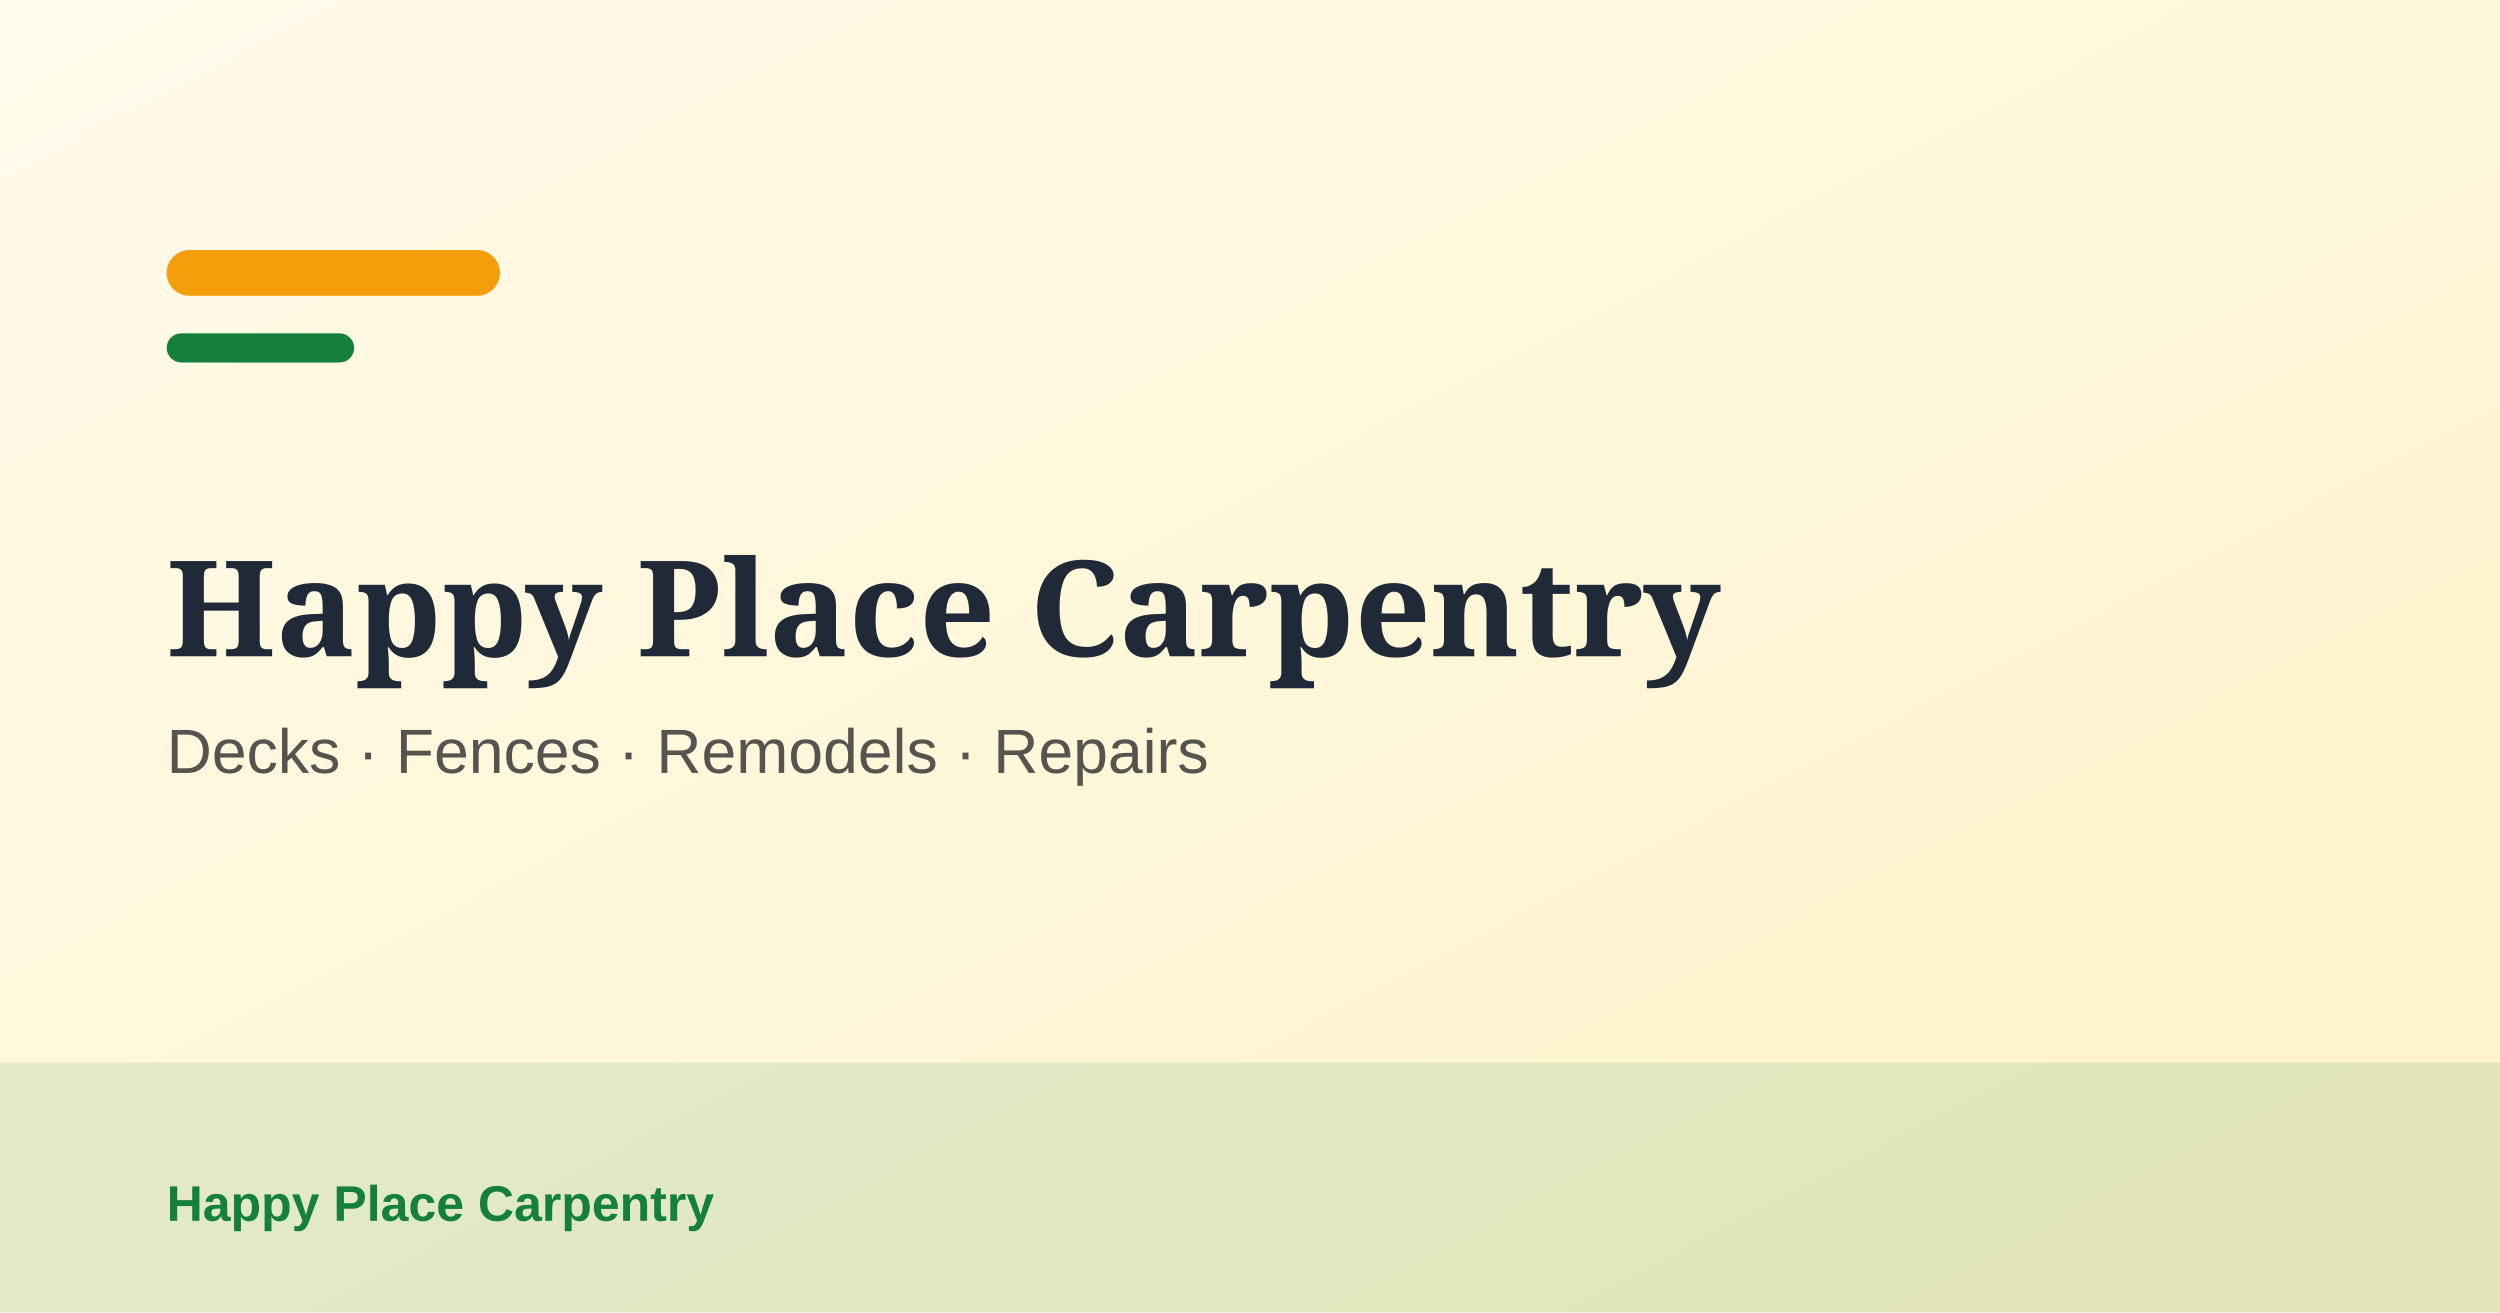
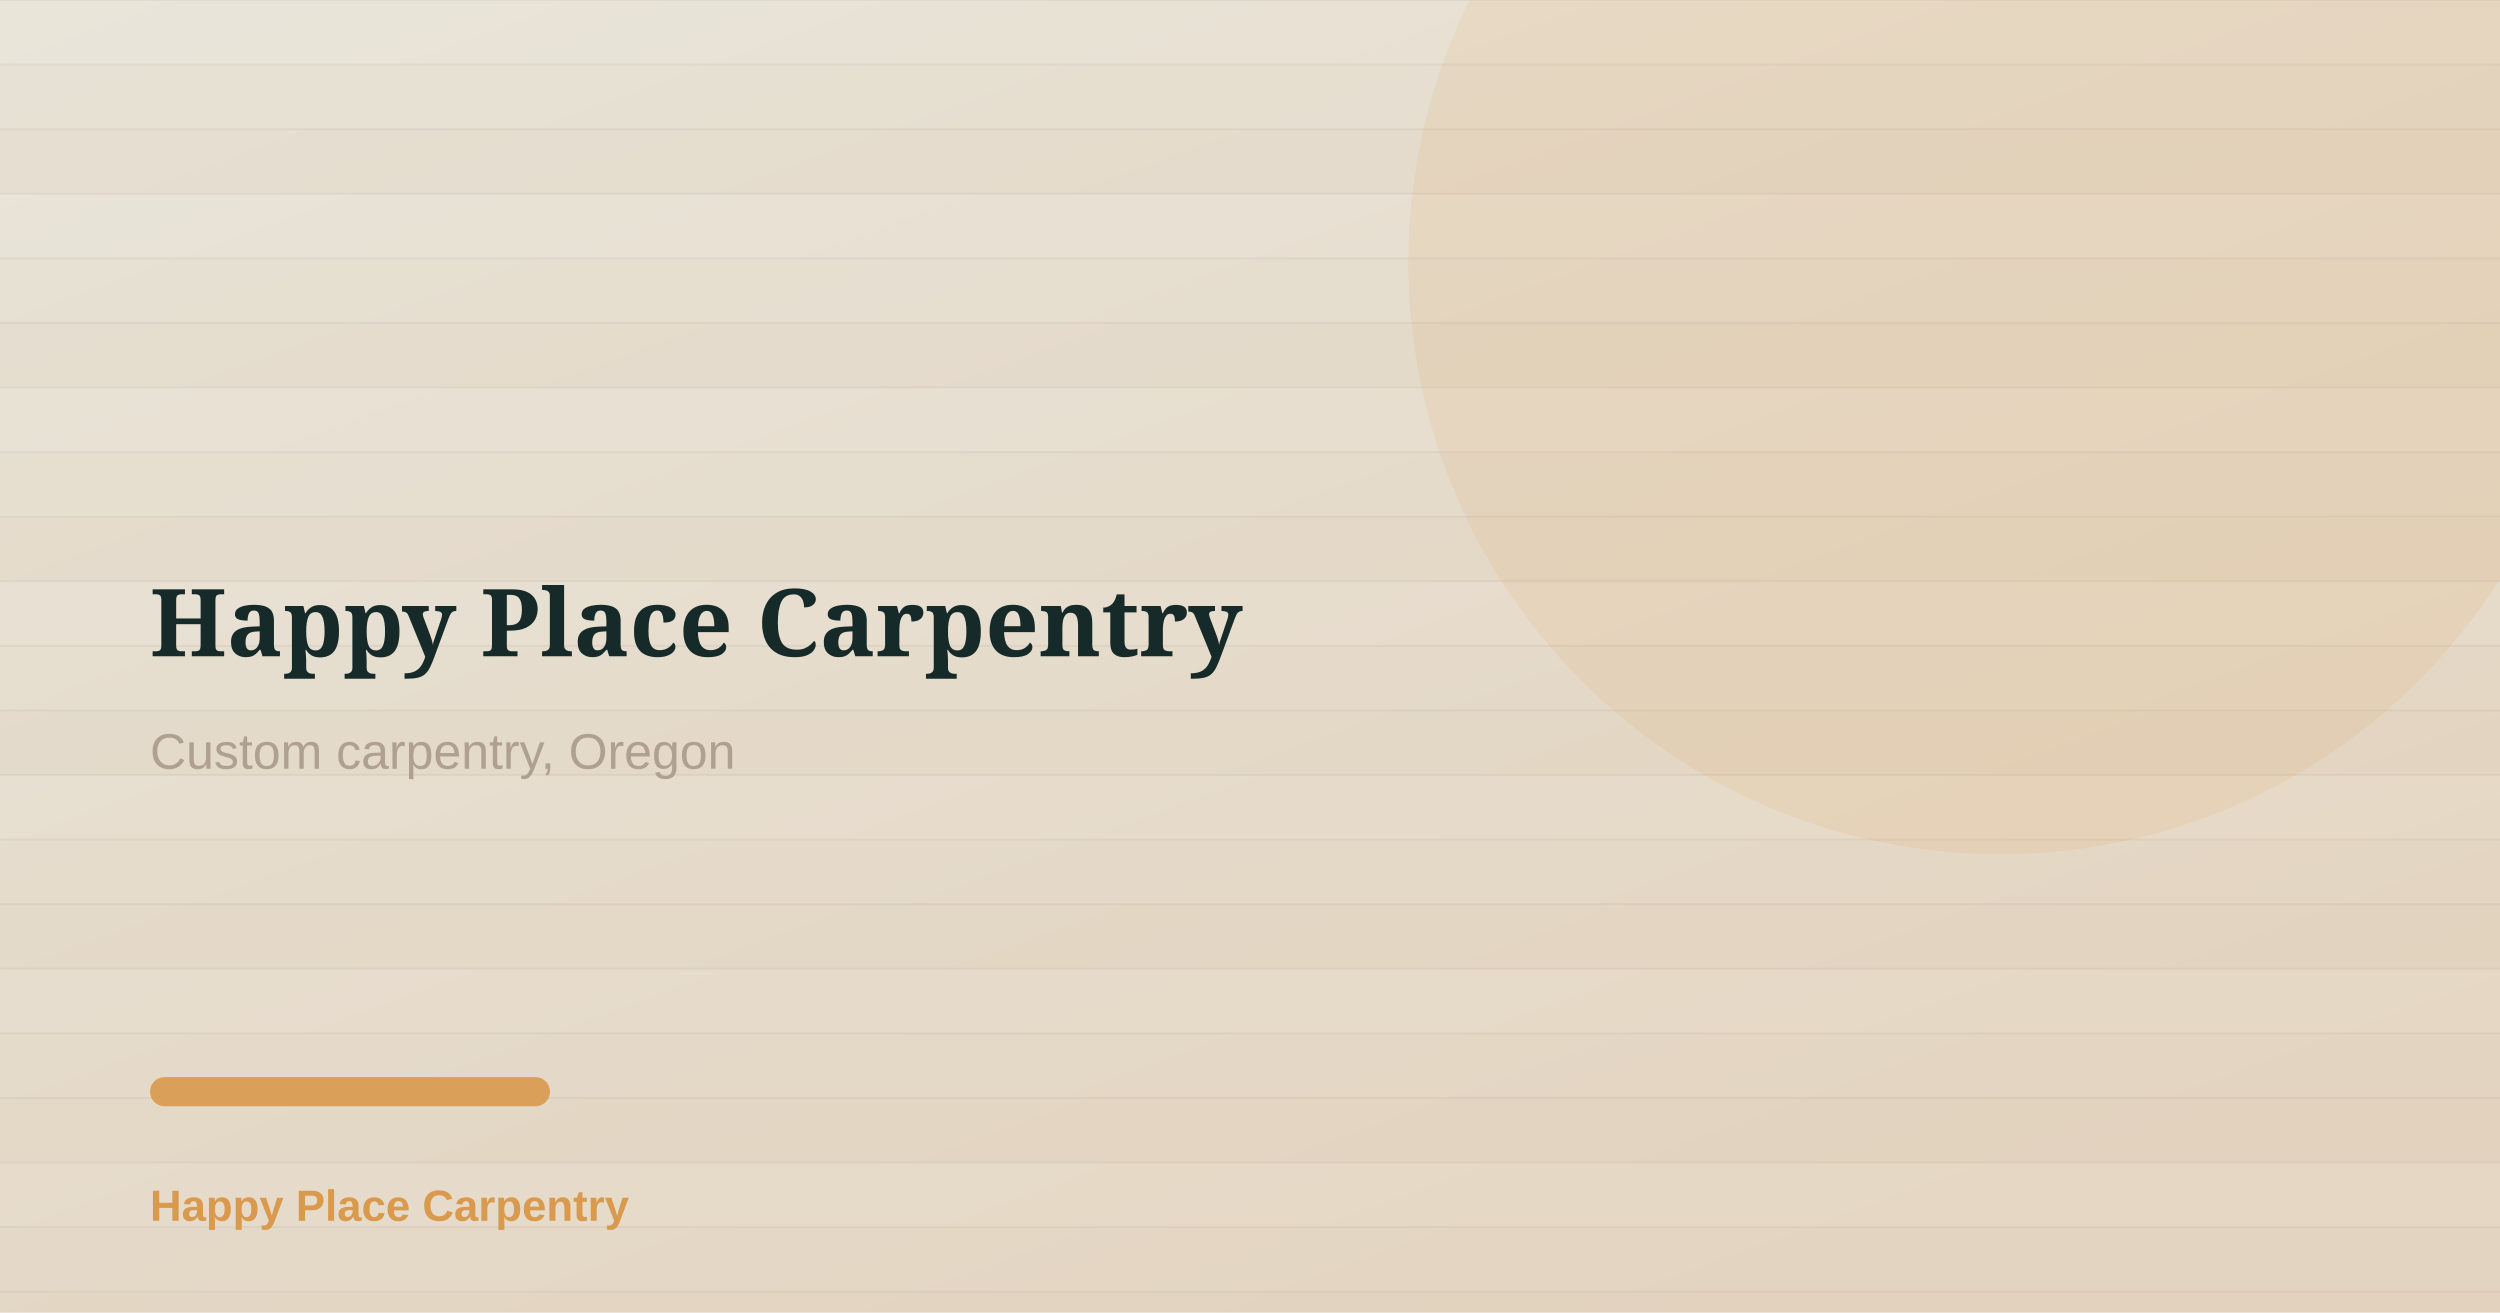
<svg xmlns="http://www.w3.org/2000/svg" width="1200" height="630" viewBox="0 0 1200 630" role="img" aria-label="Happy Place Carpentry">
  <defs>
-     <linearGradient id="g" x1="0" y1="0" x2="1" y2="1">
-       <stop offset="0" stop-color="#fffbeb" />
-       <stop offset="1" stop-color="#fef3c7" />
+     <linearGradient id="g" x1="0" y1="0" x2="0.7" y2="1">
+       <stop offset="0" stop-color="#EDEAE0" />
+       <stop offset="1" stop-color="#E9DBC9" />
    </linearGradient>
  </defs>
  <rect width="1200" height="630" fill="url(#g)" />
-   <rect x="0" y="510" width="1200" height="120" fill="#15803d" opacity="0.12" />
-   <rect x="80" y="120" width="160" height="22" rx="11" fill="#f59e0b" />
-   <rect x="80" y="160" width="90" height="14" rx="7" fill="#15803d" />
-   <text x="80" y="315" font-family="Georgia, serif" font-size="64" font-weight="700" fill="#1f2937">Happy Place Carpentry</text>
-   <text x="80" y="371" font-family="Arial, sans-serif" font-size="30" fill="#57534e">Decks · Fences · Remodels · Repairs</text>
-   <text x="80" y="586" font-family="Arial, sans-serif" font-size="24" fill="#15803d" font-weight="700">Happy Place Carpentry</text>
+   <rect x="0" y="0" width="1200" height="31" fill="#9c7a52" opacity="0.05" />
+   <line x1="0" y1="0" x2="1200" y2="0" stroke="#000" stroke-opacity="0.04" />
+   <rect x="0" y="31" width="1200" height="31" fill="#9c7a52" opacity="0.07" />
+   <line x1="0" y1="31" x2="1200" y2="31" stroke="#000" stroke-opacity="0.04" />
+   <rect x="0" y="62" width="1200" height="31" fill="#9c7a52" opacity="0.09" />
+   <line x1="0" y1="62" x2="1200" y2="62" stroke="#000" stroke-opacity="0.04" />
+   <rect x="0" y="93" width="1200" height="31" fill="#9c7a52" opacity="0.05" />
+   <line x1="0" y1="93" x2="1200" y2="93" stroke="#000" stroke-opacity="0.04" />
+   <rect x="0" y="124" width="1200" height="31" fill="#9c7a52" opacity="0.07" />
+   <line x1="0" y1="124" x2="1200" y2="124" stroke="#000" stroke-opacity="0.04" />
+   <rect x="0" y="155" width="1200" height="31" fill="#9c7a52" opacity="0.09" />
+   <line x1="0" y1="155" x2="1200" y2="155" stroke="#000" stroke-opacity="0.04" />
+   <rect x="0" y="186" width="1200" height="31" fill="#9c7a52" opacity="0.05" />
+   <line x1="0" y1="186" x2="1200" y2="186" stroke="#000" stroke-opacity="0.04" />
+   <rect x="0" y="217" width="1200" height="31" fill="#9c7a52" opacity="0.07" />
+   <line x1="0" y1="217" x2="1200" y2="217" stroke="#000" stroke-opacity="0.04" />
+   <rect x="0" y="248" width="1200" height="31" fill="#9c7a52" opacity="0.09" />
+   <line x1="0" y1="248" x2="1200" y2="248" stroke="#000" stroke-opacity="0.04" />
+   <rect x="0" y="279" width="1200" height="31" fill="#9c7a52" opacity="0.05" />
+   <line x1="0" y1="279" x2="1200" y2="279" stroke="#000" stroke-opacity="0.04" />
+   <rect x="0" y="310" width="1200" height="31" fill="#9c7a52" opacity="0.07" />
+   <line x1="0" y1="310" x2="1200" y2="310" stroke="#000" stroke-opacity="0.04" />
+   <rect x="0" y="341" width="1200" height="31" fill="#9c7a52" opacity="0.09" />
+   <line x1="0" y1="341" x2="1200" y2="341" stroke="#000" stroke-opacity="0.04" />
+   <rect x="0" y="372" width="1200" height="31" fill="#9c7a52" opacity="0.05" />
+   <line x1="0" y1="372" x2="1200" y2="372" stroke="#000" stroke-opacity="0.04" />
+   <rect x="0" y="403" width="1200" height="31" fill="#9c7a52" opacity="0.07" />
+   <line x1="0" y1="403" x2="1200" y2="403" stroke="#000" stroke-opacity="0.04" />
+   <rect x="0" y="434" width="1200" height="31" fill="#9c7a52" opacity="0.09" />
+   <line x1="0" y1="434" x2="1200" y2="434" stroke="#000" stroke-opacity="0.04" />
+   <rect x="0" y="465" width="1200" height="31" fill="#9c7a52" opacity="0.05" />
+   <line x1="0" y1="465" x2="1200" y2="465" stroke="#000" stroke-opacity="0.04" />
+   <rect x="0" y="496" width="1200" height="31" fill="#9c7a52" opacity="0.07" />
+   <line x1="0" y1="496" x2="1200" y2="496" stroke="#000" stroke-opacity="0.04" />
+   <rect x="0" y="527" width="1200" height="31" fill="#9c7a52" opacity="0.09" />
+   <line x1="0" y1="527" x2="1200" y2="527" stroke="#000" stroke-opacity="0.04" />
+   <rect x="0" y="558" width="1200" height="31" fill="#9c7a52" opacity="0.05" />
+   <line x1="0" y1="558" x2="1200" y2="558" stroke="#000" stroke-opacity="0.04" />
+   <rect x="0" y="589" width="1200" height="31" fill="#9c7a52" opacity="0.07" />
+   <line x1="0" y1="589" x2="1200" y2="589" stroke="#000" stroke-opacity="0.04" />
+   <rect x="0" y="620" width="1200" height="31" fill="#9c7a52" opacity="0.09" />
+   <line x1="0" y1="620" x2="1200" y2="620" stroke="#000" stroke-opacity="0.04" />
+   <circle cx="960" cy="126" r="284" fill="#d99a4e" opacity="0.12" />
+   <rect x="72" y="517" width="192" height="14" rx="7" fill="#d99a4e" opacity="0.9" />
+   <text x="72" y="315" font-family="Georgia, serif" font-size="45" font-weight="700" fill="#162b29">Happy Place Carpentry</text>
+   <text x="72" y="369" font-family="Arial, sans-serif" font-size="24" fill="#B0A092">Custom carpentry, Oregon</text>
+   <text x="72" y="586" font-family="Arial, sans-serif" font-size="21" fill="#d99a4e" font-weight="700">Happy Place Carpentry</text>
</svg>
